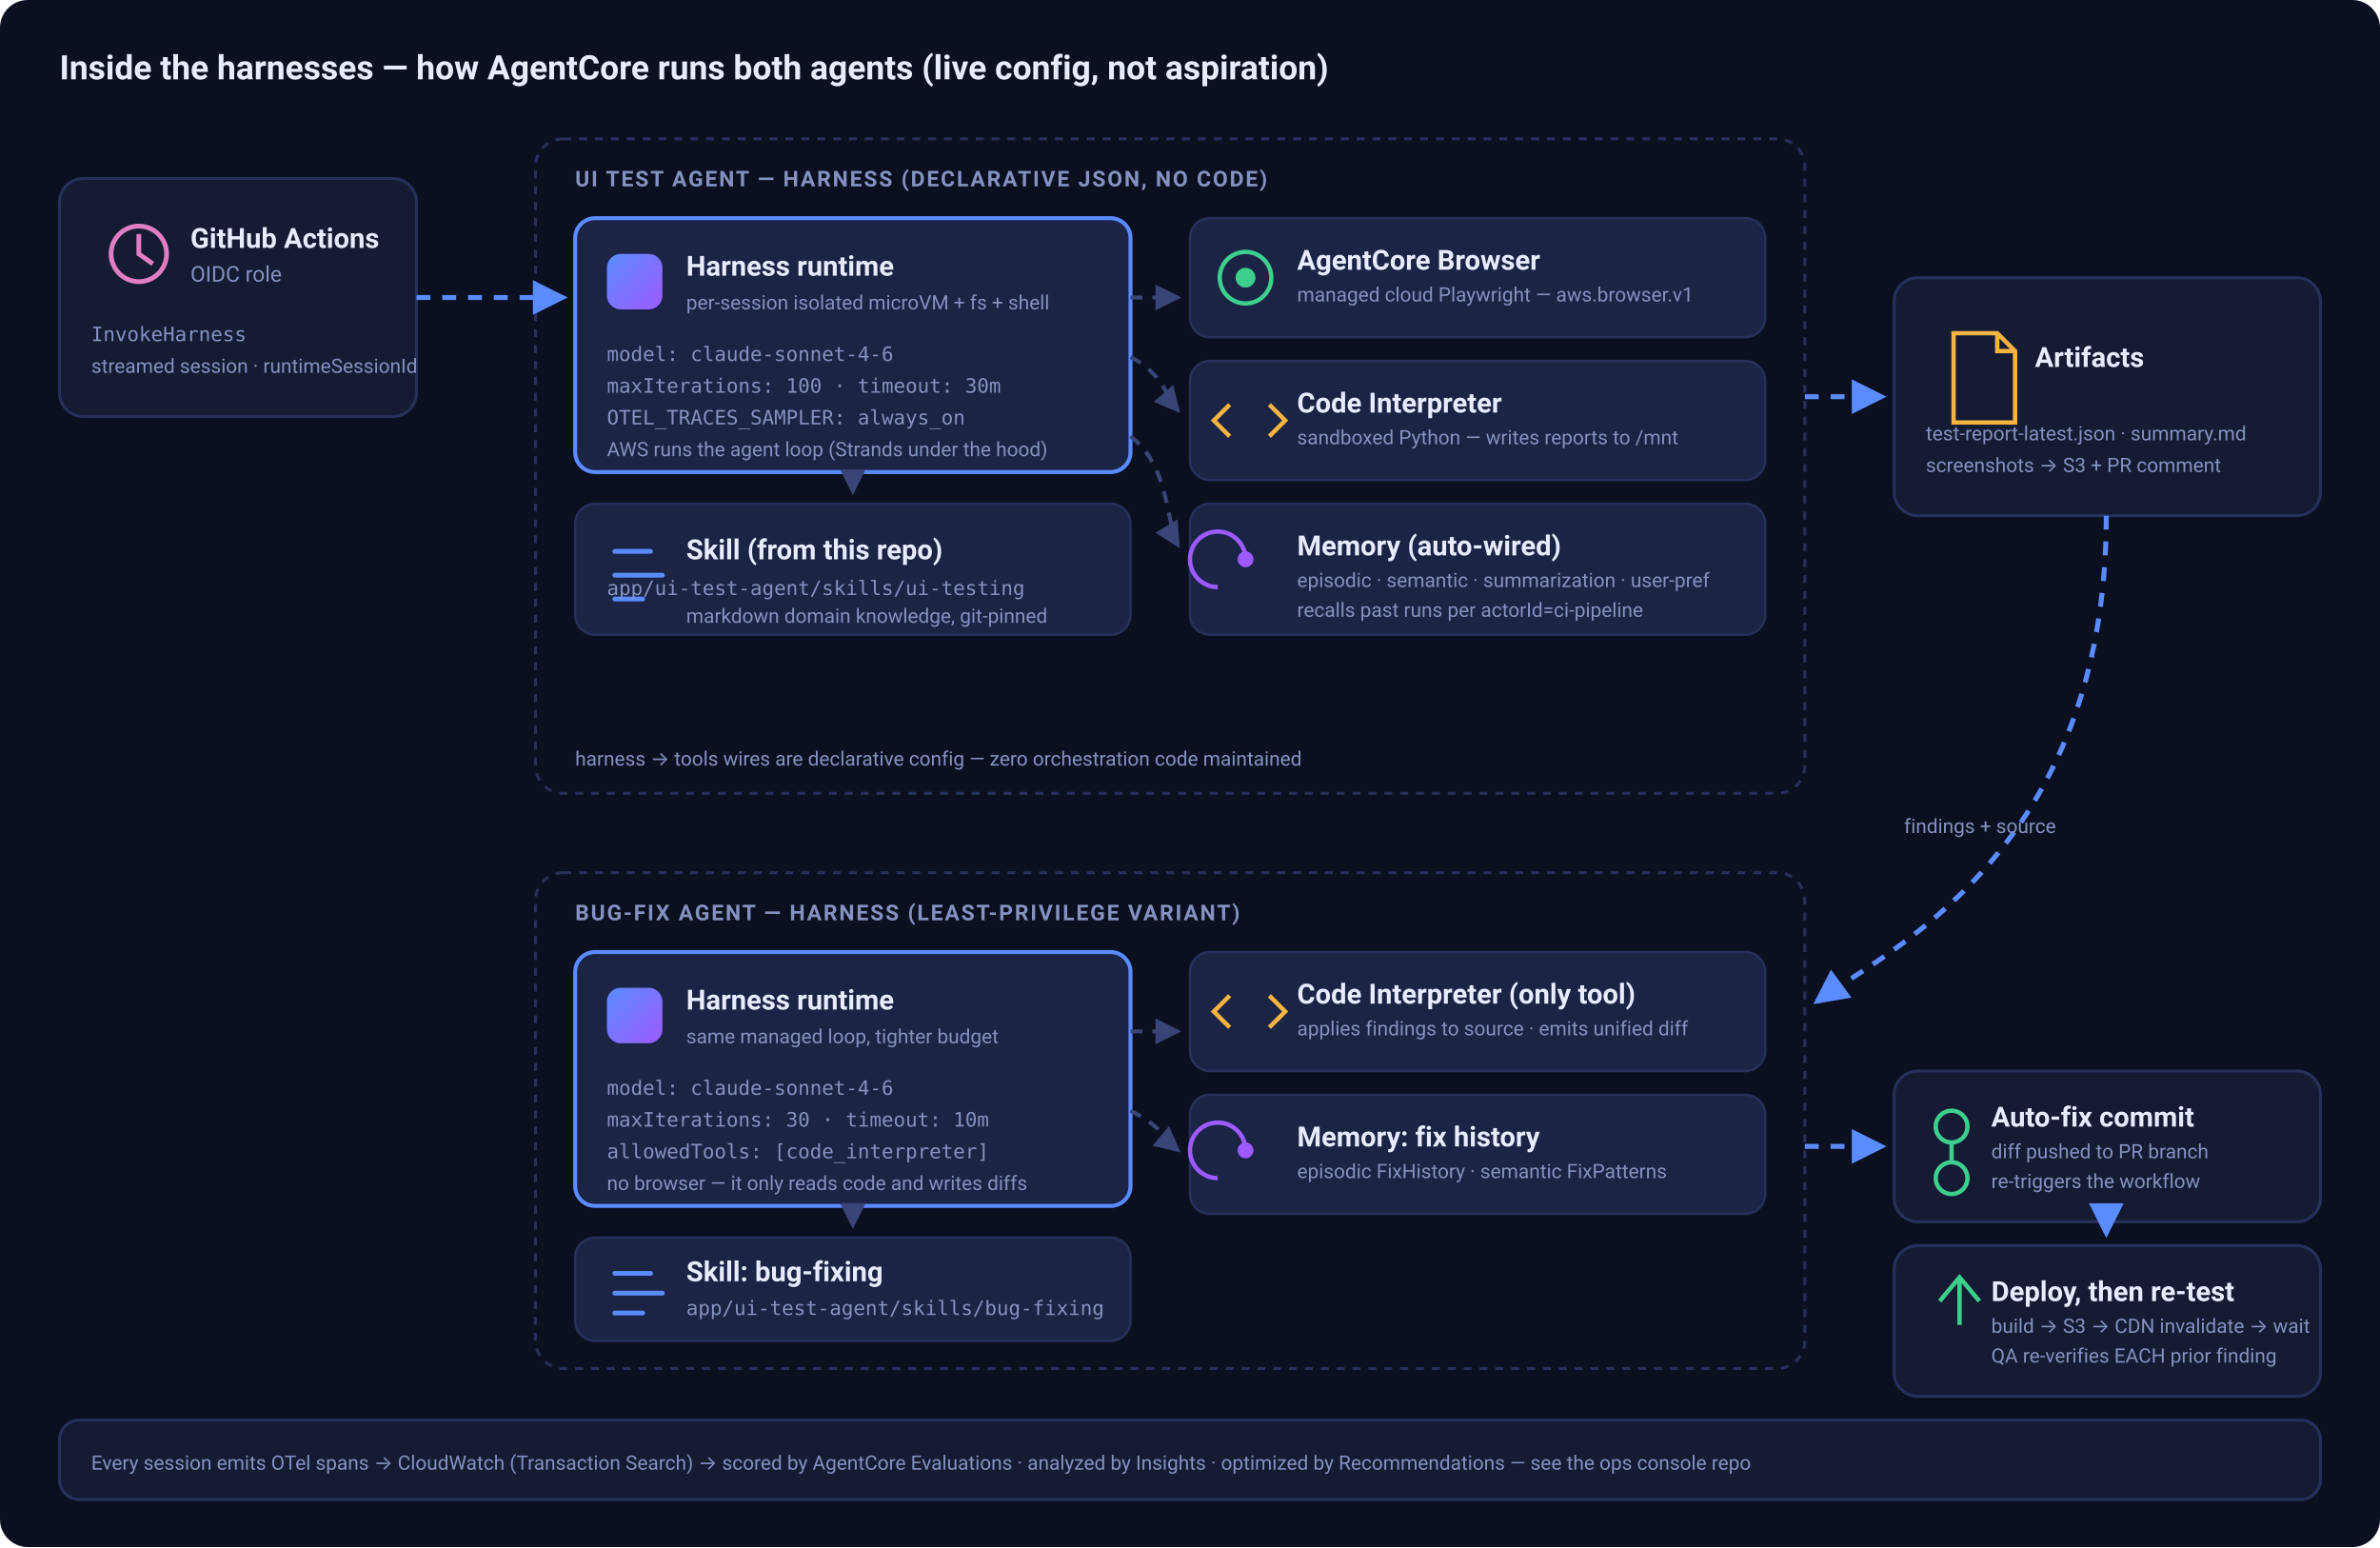
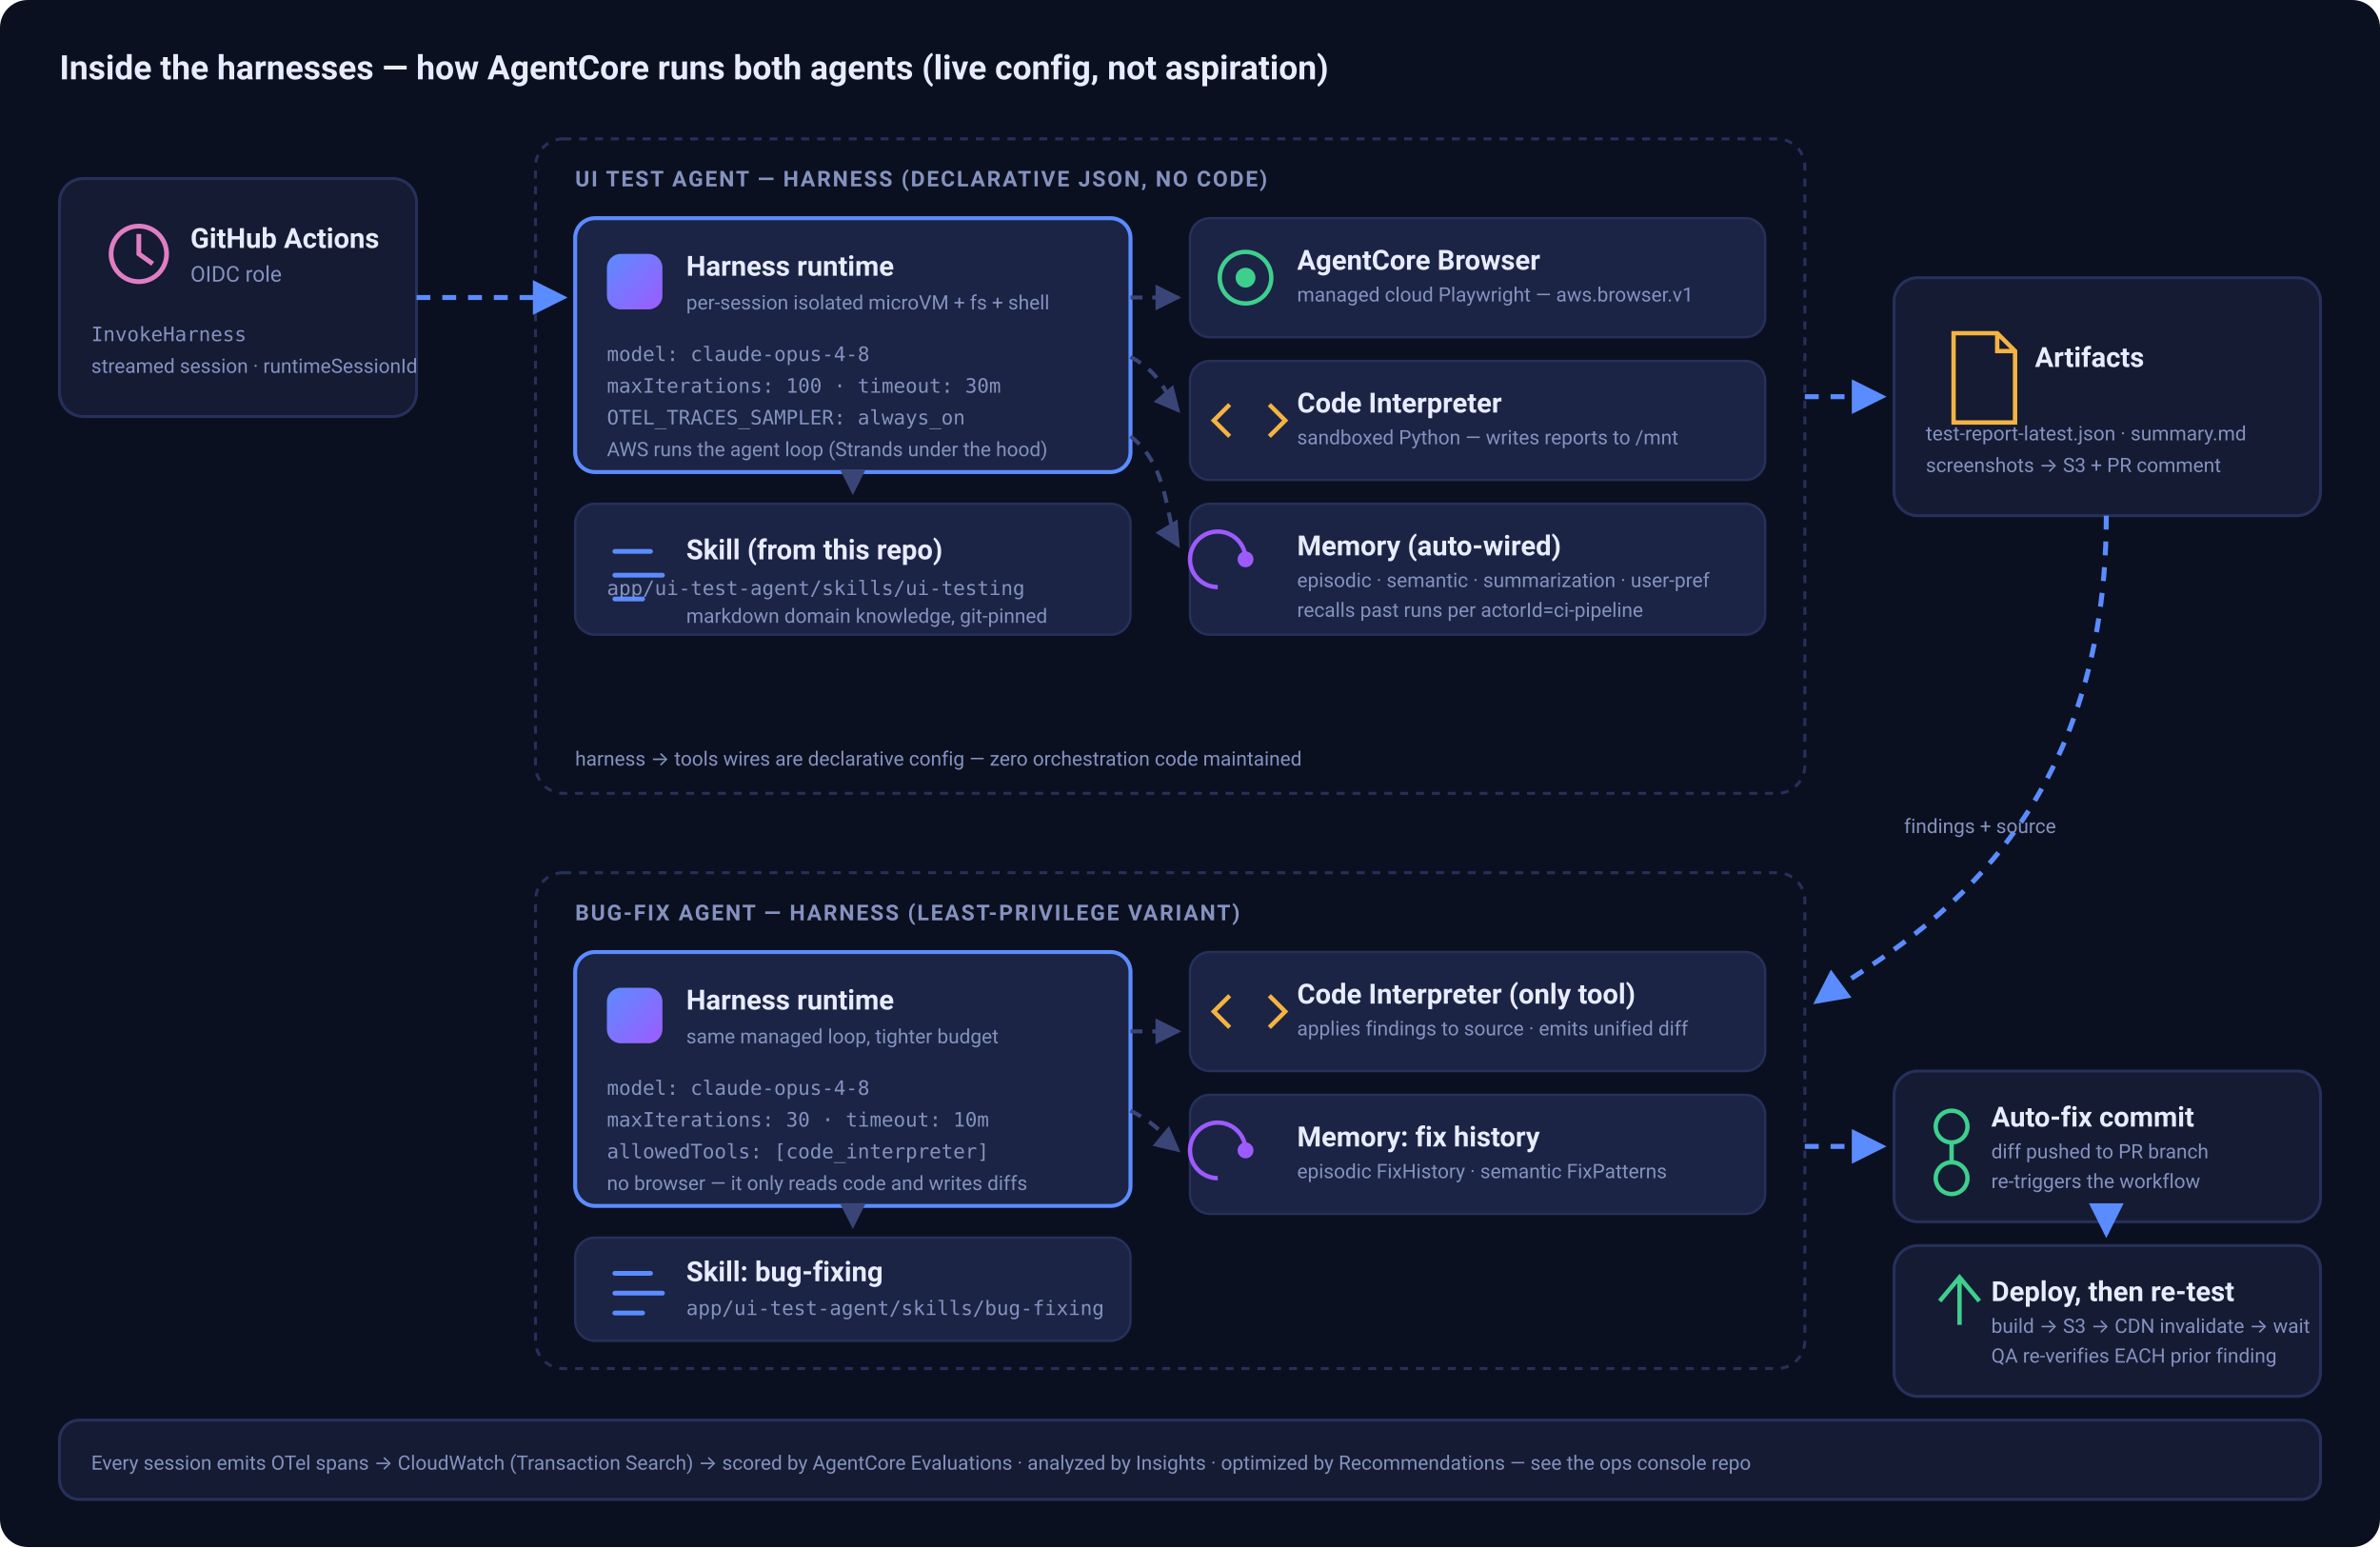
<svg xmlns="http://www.w3.org/2000/svg" viewBox="0 0 1200 780" font-family="system-ui,-apple-system,'Segoe UI',Roboto,sans-serif">
  <defs>
    <marker id="ah" viewBox="0 0 8 8" refX="7" refY="4" markerWidth="7" markerHeight="7" orient="auto">
      <path d="M0,0 L8,4 L0,8 Z" fill="#5b8cff" />
    </marker>
    <marker id="ah2" viewBox="0 0 8 8" refX="7" refY="4" markerWidth="6.5" markerHeight="6.5" orient="auto">
      <path d="M0,0 L8,4 L0,8 Z" fill="#3a4577" />
    </marker>
    <linearGradient id="logo" x1="0" y1="0" x2="1" y2="1">
      <stop offset="0" stop-color="#5b8cff" />
      <stop offset="1" stop-color="#9d5bff" />
    </linearGradient>
    <style>
      .card { fill:#141b33; stroke:#26305a; stroke-width:1.5; }
      .inner { fill:#1b2444; stroke:#26305a; stroke-width:1.2; }
      .hl { fill:#1b2444; stroke:#5b8cff; stroke-width:2; }
      .title { fill:#e7ecff; font-size:14px; font-weight:650; }
      .sub { fill:#8592c0; font-size:11px; }
      .tiny { fill:#8592c0; font-size:10px; }
      .mono { fill:#8592c0; font-size:10px; font-family:ui-monospace,Menlo,monospace; }
      .grp { fill:none; stroke:#26305a; stroke-width:1.5; stroke-dasharray:4 4; }
      .grplabel { fill:#8592c0; font-size:11px; font-weight:600; letter-spacing:.08em; }
      .wire { stroke:#5b8cff; stroke-width:2.5; fill:none; stroke-dasharray:7 6; animation:dash 1.1s linear infinite; }
      .wire2 { stroke:#3a4577; stroke-width:2; fill:none; stroke-dasharray:6 5; animation:dash 1.4s linear infinite; }
      @keyframes dash { to { stroke-dashoffset:-13; } }
      .pulse { animation:pulse 2.4s ease-in-out infinite; }
      @keyframes pulse { 0%,100% { opacity:.55; } 50% { opacity:1; } }
    </style>
  </defs>
  <rect x="0" y="0" width="1200" height="780" fill="#0b1020" rx="14" />
  <text x="30" y="40" fill="#e7ecff" font-size="17" font-weight="650">Inside the harnesses — how AgentCore runs both agents (live config, not aspiration)</text>
  <rect class="card" x="30" y="90" width="180" height="120" rx="12" />
  <circle cx="70" cy="128" r="14" fill="none" stroke="#e17ec3" stroke-width="2.4" />
  <path d="M70,118 v10 l7,5" stroke="#e17ec3" stroke-width="2.4" fill="none" />
  <text class="title" x="96" y="125">GitHub Actions</text>
  <text class="sub" x="96" y="142">OIDC role</text>
  <text class="mono" x="46" y="172">InvokeHarness</text>
  <text class="tiny" x="46" y="188">streamed session · runtimeSessionId</text>
  <rect class="grp" x="270" y="70" width="640" height="330" rx="14" />
  <text class="grplabel" x="290" y="94">UI TEST AGENT — HARNESS (DECLARATIVE JSON, NO CODE)</text>
  <rect class="hl" x="290" y="110" width="280" height="128" rx="10" />
  <rect x="306" y="128" width="28" height="28" rx="7" fill="url(#logo)" class="pulse" />
  <text class="title" x="346" y="139">Harness runtime</text>
  <text class="tiny" x="346" y="156">per-session isolated microVM + fs + shell</text>
-   <text class="mono" x="306" y="182">model: claude-sonnet-4-6</text>
+   <text class="mono" x="306" y="182">model: claude-opus-4-8</text>
  <text class="mono" x="306" y="198">maxIterations: 100 · timeout: 30m</text>
  <text class="mono" x="306" y="214">OTEL_TRACES_SAMPLER: always_on</text>
  <text class="tiny" x="306" y="230">AWS runs the agent loop (Strands under the hood)</text>
  <rect class="inner" x="600" y="110" width="290" height="60" rx="10" />
  <circle cx="628" cy="140" r="13" fill="none" stroke="#3ecf8e" stroke-width="2.2" />
  <circle cx="628" cy="140" r="5" fill="#3ecf8e" class="pulse" />
  <text class="title" x="654" y="136" font-size="13">AgentCore Browser</text>
  <text class="tiny" x="654" y="152">managed cloud Playwright — aws.browser.v1</text>
  <rect class="inner" x="600" y="182" width="290" height="60" rx="10" />
  <path d="M620,204 l-8,8 8,8 M640,204 l8,8 -8,8" stroke="#f5b342" stroke-width="2.2" fill="none" />
  <text class="title" x="654" y="208" font-size="13">Code Interpreter</text>
  <text class="tiny" x="654" y="224">sandboxed Python — writes reports to /mnt</text>
  <rect class="inner" x="600" y="254" width="290" height="66" rx="10" />
  <path d="M614,296 a14,14 0 1 1 14,-14" fill="none" stroke="#9d5bff" stroke-width="2.2" />
  <circle cx="628" cy="282" r="4" fill="#9d5bff" />
  <text class="title" x="654" y="280" font-size="13">Memory (auto-wired)</text>
  <text class="tiny" x="654" y="296">episodic · semantic · summarization · user-pref</text>
  <text class="tiny" x="654" y="311">recalls past runs per actorId=ci-pipeline</text>
  <rect class="inner" x="290" y="254" width="280" height="66" rx="10" />
  <path d="M310,278 h18 M310,290 h24 M310,302 h14" stroke="#5b8cff" stroke-width="2.4" stroke-linecap="round" />
  <text class="title" x="346" y="282" font-size="13">Skill (from this repo)</text>
  <text class="mono" x="306" y="300" font-size="9">app/ui-test-agent/skills/ui-testing</text>
  <text class="tiny" x="346" y="314">markdown domain knowledge, git-pinned</text>
  <text class="tiny" x="290" y="386">harness → tools wires are declarative config — zero orchestration code maintained</text>
  <path class="wire" d="M210,150 H284" marker-end="url(#ah)" />
  <path class="wire2" d="M570,150 H594" marker-end="url(#ah2)" />
  <path class="wire2" d="M570,180 C586,188 588,200 594,207" marker-end="url(#ah2)" />
  <path class="wire2" d="M570,220 C590,235 588,265 594,275" marker-end="url(#ah2)" />
  <path class="wire2" d="M430,238 V248" marker-end="url(#ah2)" />
  <rect class="card" x="955" y="140" width="215" height="120" rx="12" />
  <path d="M985,168 h22 l9,9 v36 h-31 Z M1007,168 v9 h9" fill="none" stroke="#f5b342" stroke-width="2.2" />
  <text class="title" x="1026" y="185">Artifacts</text>
  <text class="tiny" x="971" y="222">test-report-latest.json · summary.md</text>
  <text class="tiny" x="971" y="238">screenshots → S3 + PR comment</text>
  <path class="wire" d="M910,200 H949" marker-end="url(#ah)" />
  <rect class="grp" x="270" y="440" width="640" height="250" rx="14" />
  <text class="grplabel" x="290" y="464">BUG-FIX AGENT — HARNESS (LEAST-PRIVILEGE VARIANT)</text>
  <rect class="hl" x="290" y="480" width="280" height="128" rx="10" />
  <rect x="306" y="498" width="28" height="28" rx="7" fill="url(#logo)" class="pulse" />
  <text class="title" x="346" y="509">Harness runtime</text>
  <text class="tiny" x="346" y="526">same managed loop, tighter budget</text>
-   <text class="mono" x="306" y="552">model: claude-sonnet-4-6</text>
+   <text class="mono" x="306" y="552">model: claude-opus-4-8</text>
  <text class="mono" x="306" y="568">maxIterations: 30 · timeout: 10m</text>
  <text class="mono" x="306" y="584">allowedTools: [code_interpreter]</text>
  <text class="tiny" x="306" y="600">no browser — it only reads code and writes diffs</text>
  <rect class="inner" x="600" y="480" width="290" height="60" rx="10" />
  <path d="M620,502 l-8,8 8,8 M640,502 l8,8 -8,8" stroke="#f5b342" stroke-width="2.2" fill="none" />
  <text class="title" x="654" y="506" font-size="13">Code Interpreter (only tool)</text>
  <text class="tiny" x="654" y="522">applies findings to source · emits unified diff</text>
  <rect class="inner" x="600" y="552" width="290" height="60" rx="10" />
  <path d="M614,594 a14,14 0 1 1 14,-14" fill="none" stroke="#9d5bff" stroke-width="2.2" />
  <circle cx="628" cy="580" r="4" fill="#9d5bff" />
  <text class="title" x="654" y="578" font-size="13">Memory: fix history</text>
  <text class="tiny" x="654" y="594">episodic FixHistory · semantic FixPatterns</text>
  <rect class="inner" x="290" y="624" width="280" height="52" rx="10" />
  <path d="M310,642 h18 M310,652 h24 M310,662 h14" stroke="#5b8cff" stroke-width="2.4" stroke-linecap="round" />
  <text class="title" x="346" y="646" font-size="13">Skill: bug-fixing</text>
  <text class="mono" x="346" y="663" font-size="9">app/ui-test-agent/skills/bug-fixing</text>
  <path class="wire2" d="M570,520 H594" marker-end="url(#ah2)" />
  <path class="wire2" d="M570,560 C586,568 588,575 594,580" marker-end="url(#ah2)" />
  <path class="wire2" d="M430,608 V618" marker-end="url(#ah2)" />
  <path class="wire" d="M1062,260 C1062,430 950,480 916,505" marker-end="url(#ah)" />
  <text class="tiny" x="960" y="420">findings + source</text>
  <rect class="card" x="955" y="540" width="215" height="76" rx="12" />
  <circle cx="984" cy="568" r="8" fill="none" stroke="#3ecf8e" stroke-width="2.2" />
  <circle cx="984" cy="594" r="8" fill="none" stroke="#3ecf8e" stroke-width="2.2" />
  <path d="M984,576 v10" stroke="#3ecf8e" stroke-width="2.2" />
  <text class="title" x="1004" y="568" font-size="13">Auto-fix commit</text>
  <text class="tiny" x="1004" y="584">diff pushed to PR branch</text>
  <text class="tiny" x="1004" y="599">re-triggers the workflow</text>
  <path class="wire" d="M910,578 H949" marker-end="url(#ah)" />
  <rect class="card" x="955" y="628" width="215" height="76" rx="12" stroke="#3ecf8e" />
  <path d="M978,656 l10,-12 10,12 M988,644 v24" stroke="#3ecf8e" stroke-width="2.2" fill="none" />
  <text class="title" x="1004" y="656" font-size="13">Deploy, then re-test</text>
  <text class="tiny" x="1004" y="672">build → S3 → CDN invalidate → wait</text>
  <text class="tiny" x="1004" y="687">QA re-verifies EACH prior finding</text>
  <path class="wire" d="M1062,616 V622" marker-end="url(#ah)" />
  <rect class="card" x="30" y="716" width="1140" height="40" rx="10" />
  <text class="tiny" x="46" y="741">Every session emits OTel spans → CloudWatch (Transaction Search) → scored by AgentCore Evaluations · analyzed by Insights · optimized by Recommendations — see the ops console repo</text>
</svg>
